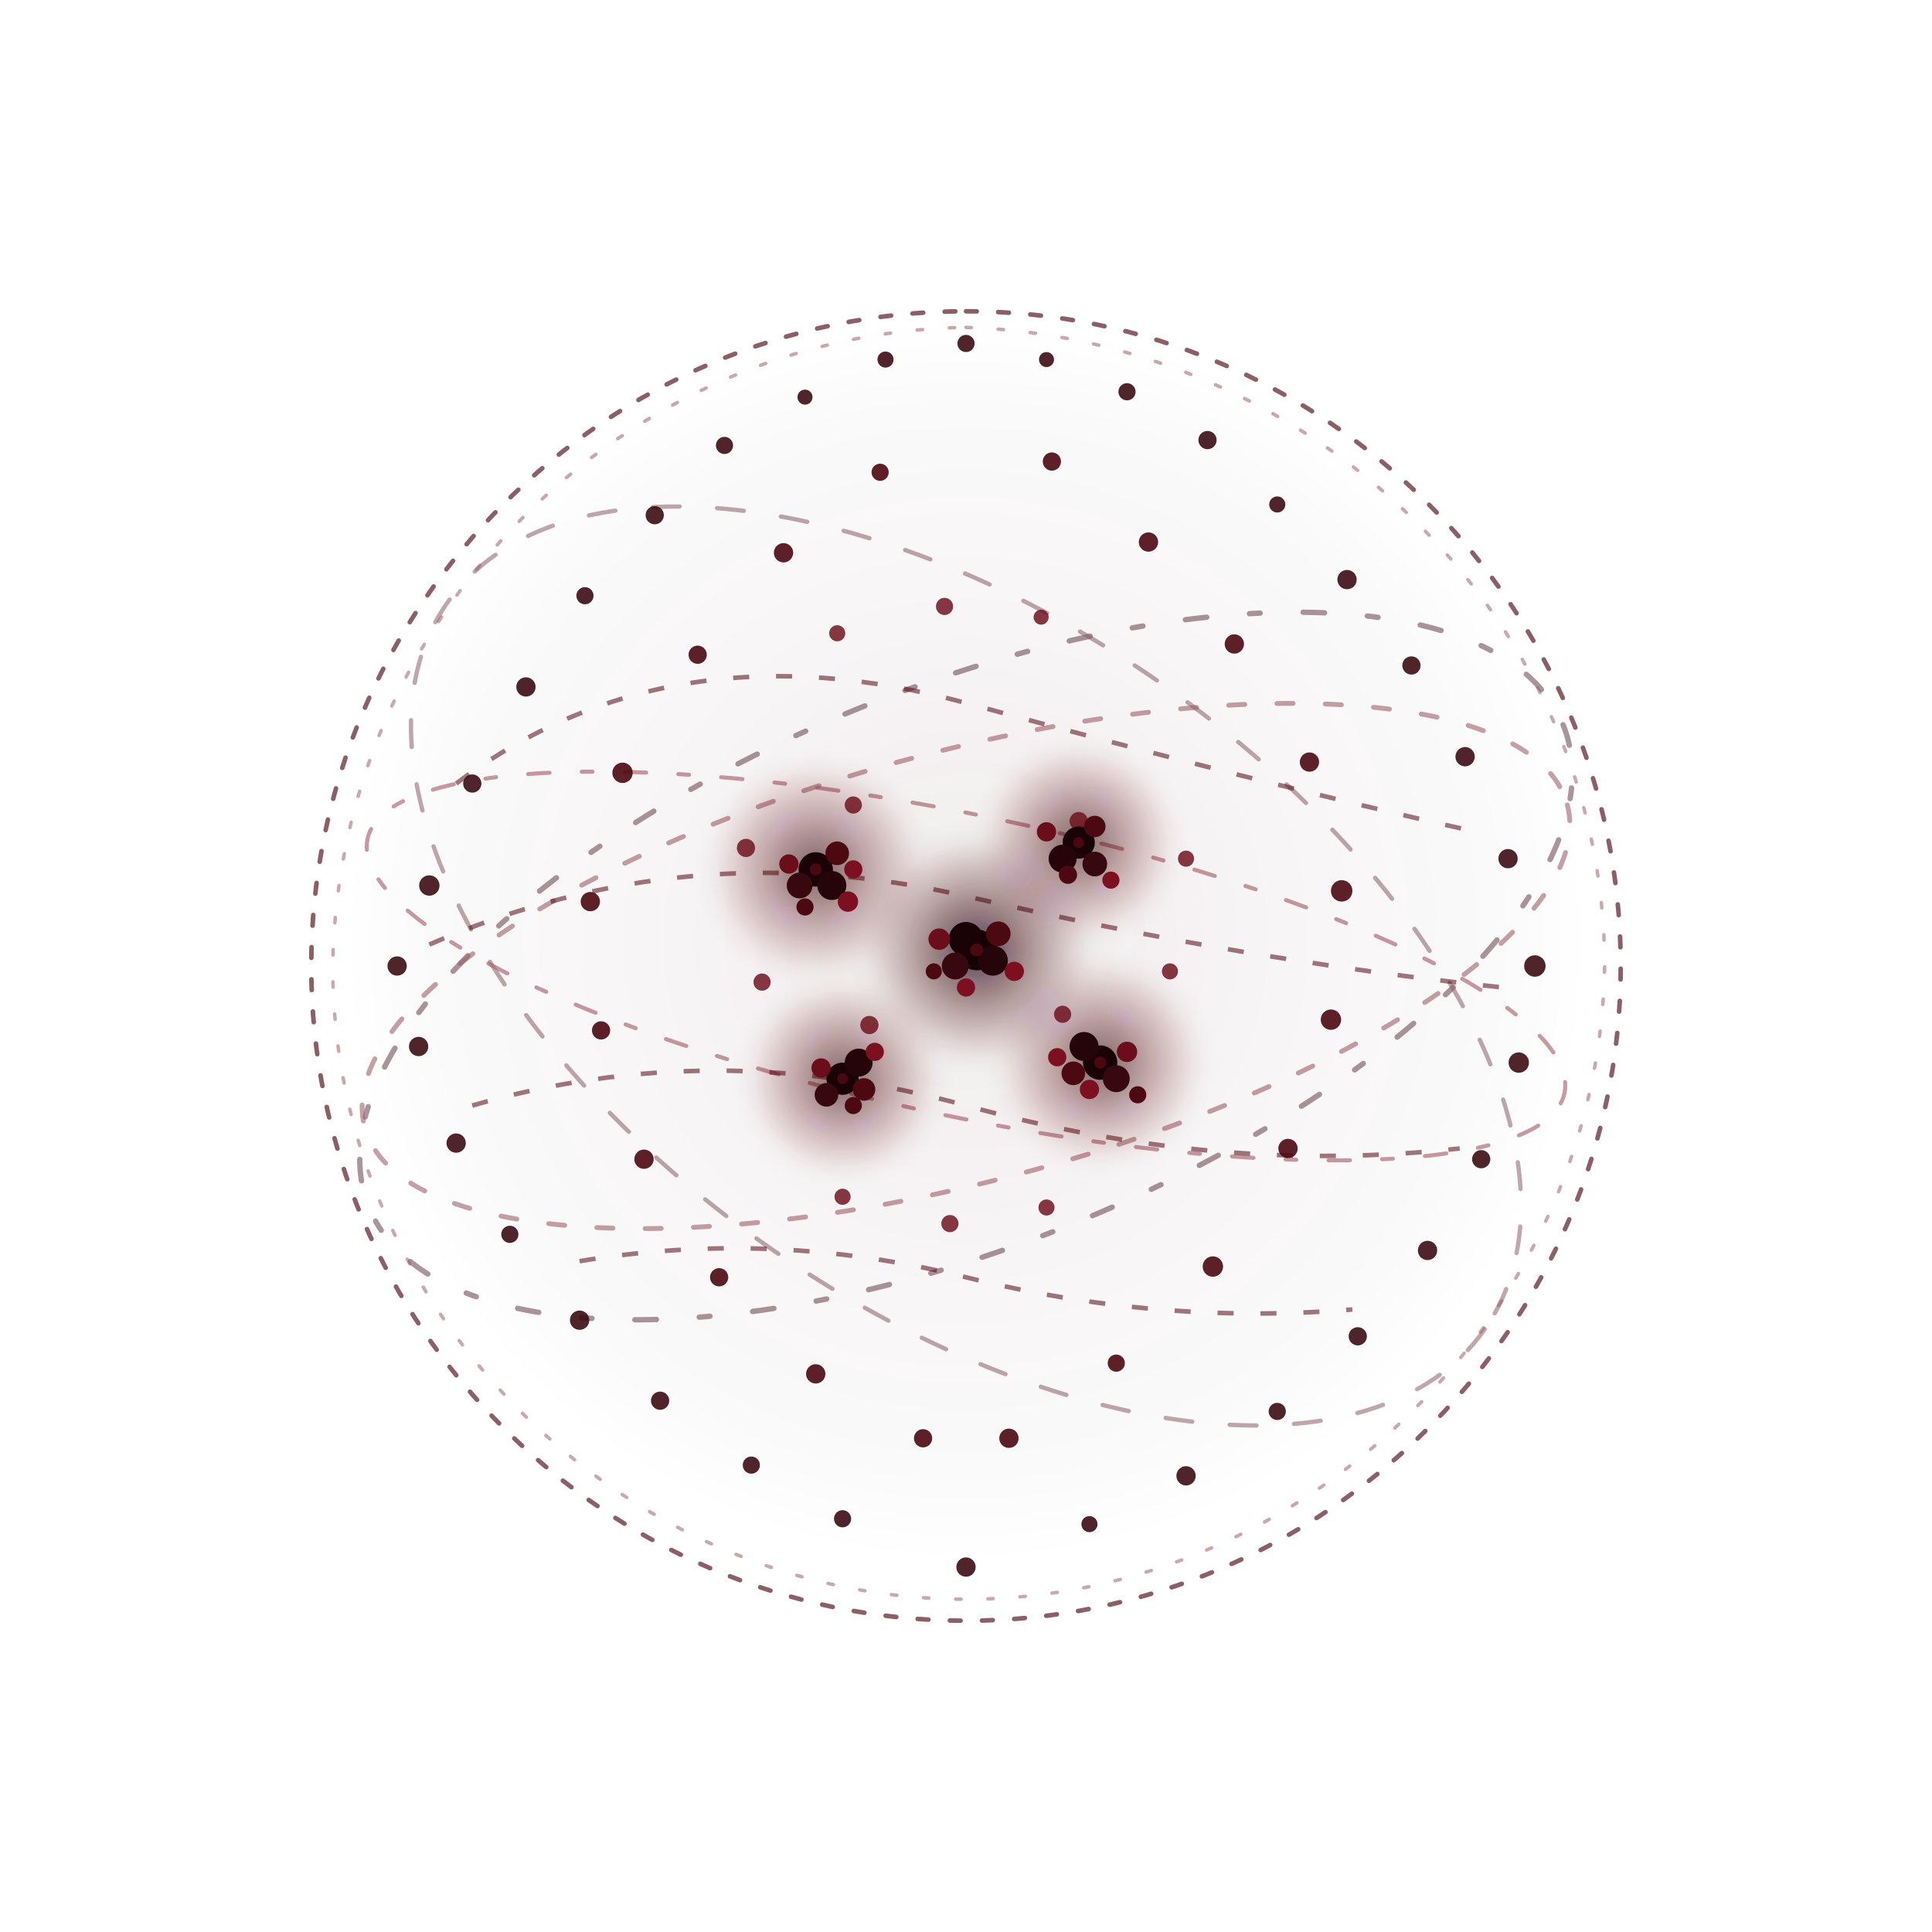
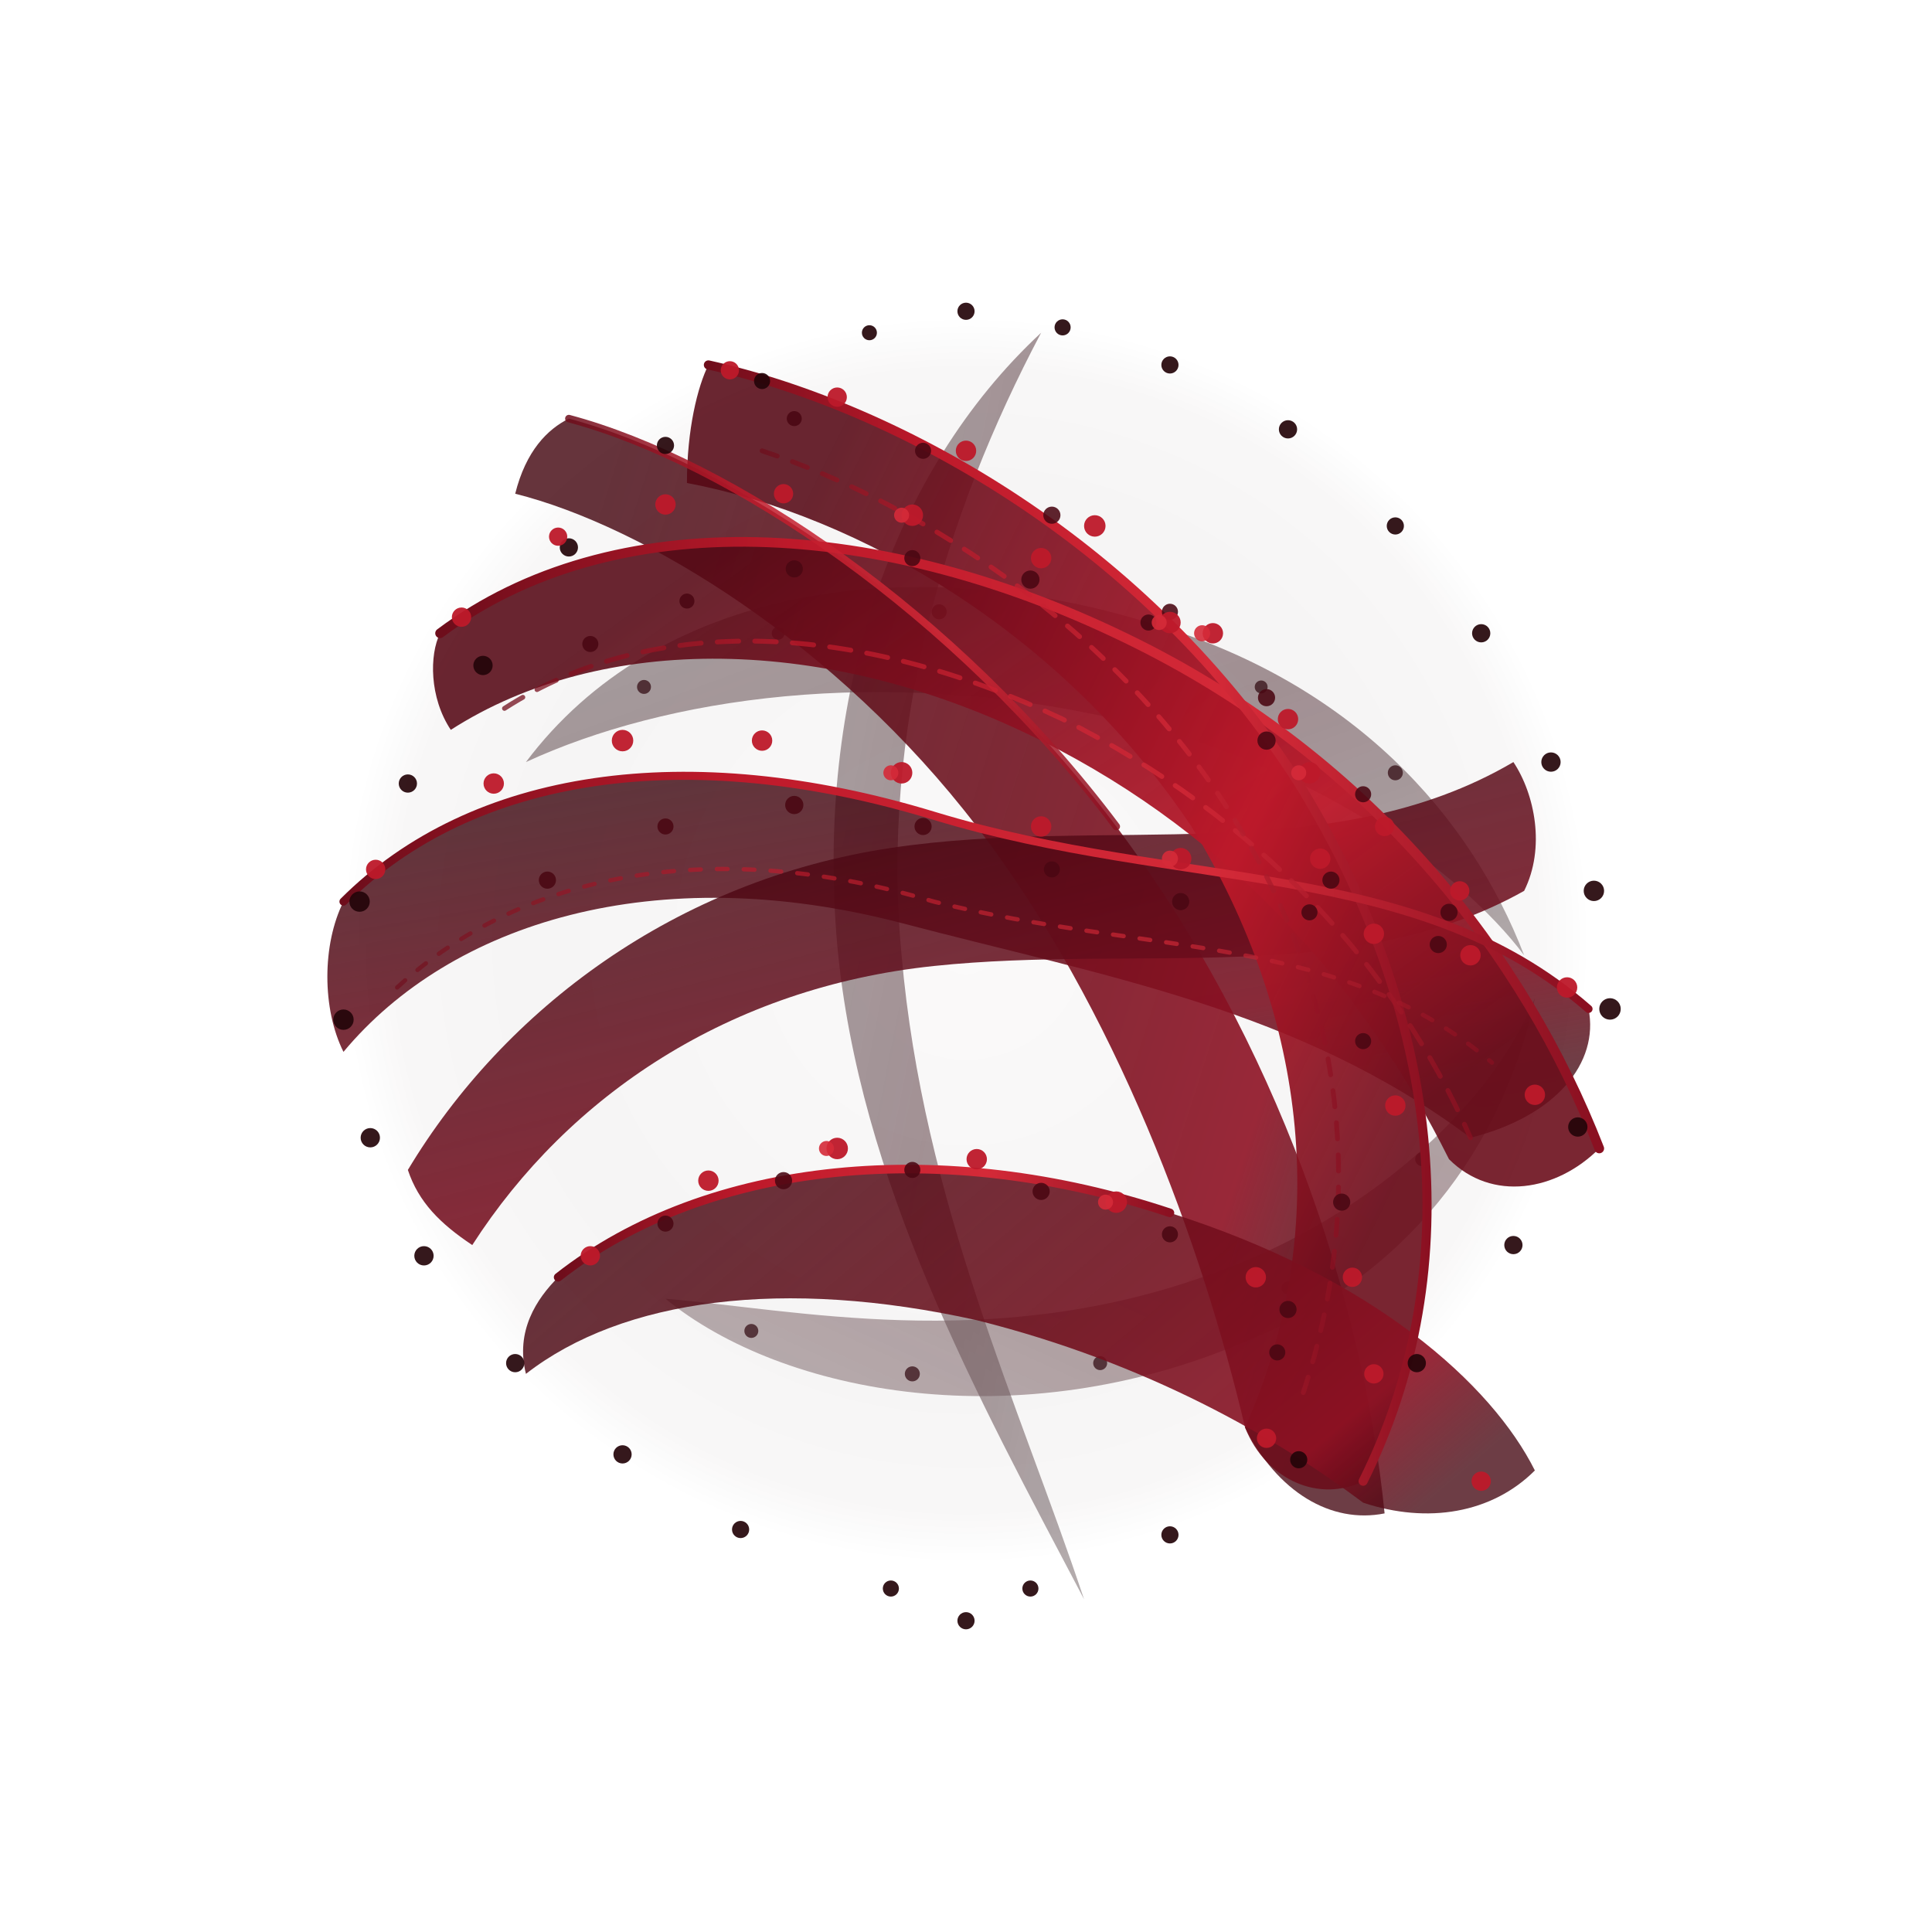
<svg xmlns="http://www.w3.org/2000/svg" viewBox="0 0 360 360" width="360" height="360" fill="none" aria-hidden="true">
  <defs>
-     <radialGradient id="closing-sphere-depth" cx="50%" cy="48%" r="48%">
-       <stop offset="0%" stop-color="#38080F" stop-opacity="0.08" />
-       <stop offset="50%" stop-color="#4D0912" stop-opacity="0.04" />
-       <stop offset="85%" stop-color="#26050A" stop-opacity="0.02" />
+     <radialGradient id="closing-hollow-depth" cx="50%" cy="48%" r="48%">
+       <stop offset="0%" stop-color="#38080F" stop-opacity="0.02" />
+       <stop offset="70%" stop-color="#240409" stop-opacity="0.04" />
+       <stop offset="92%" stop-color="#1A0306" stop-opacity="0.03" />
      <stop offset="100%" stop-color="#1A0306" stop-opacity="0" />
    </radialGradient>
-     <radialGradient id="cluster-glow-core" cx="50%" cy="50%" r="50%">
-       <stop offset="0%" stop-color="#1A0306" stop-opacity="0.75" />
-       <stop offset="45%" stop-color="#38080F" stop-opacity="0.40" />
-       <stop offset="100%" stop-color="#4D0912" stop-opacity="0" />
-     </radialGradient>
-     <radialGradient id="cluster-glow-wine" cx="50%" cy="50%" r="50%">
-       <stop offset="0%" stop-color="#26050A" stop-opacity="0.60" />
-       <stop offset="50%" stop-color="#4D0912" stop-opacity="0.30" />
-       <stop offset="100%" stop-color="#6B0D1A" stop-opacity="0" />
-     </radialGradient>
-     <filter id="subtle-blur" x="-20%" y="-20%" width="140%" height="140%">
-       <feGaussianBlur stdDeviation="2.0" />
-     </filter>
+     <linearGradient id="ribbon-rear-1" x1="0%" y1="0%" x2="100%" y2="100%">
+       <stop offset="0%" stop-color="#1A0306" stop-opacity="0.55" />
+       <stop offset="50%" stop-color="#2C040B" stop-opacity="0.65" />
+       <stop offset="100%" stop-color="#1A0306" stop-opacity="0.50" />
+     </linearGradient>
+     <linearGradient id="ribbon-rear-2" x1="100%" y1="0%" x2="0%" y2="100%">
+       <stop offset="0%" stop-color="#220409" stop-opacity="0.50" />
+       <stop offset="50%" stop-color="#3A060E" stop-opacity="0.60" />
+       <stop offset="100%" stop-color="#220409" stop-opacity="0.45" />
+     </linearGradient>
+     <linearGradient id="ribbon-mid-1" x1="20%" y1="0%" x2="80%" y2="100%">
+       <stop offset="0%" stop-color="#38060E" stop-opacity="0.80" />
+       <stop offset="40%" stop-color="#5E0B19" stop-opacity="0.85" />
+       <stop offset="70%" stop-color="#7A0E1F" stop-opacity="0.88" />
+       <stop offset="100%" stop-color="#38060E" stop-opacity="0.75" />
+     </linearGradient>
+     <linearGradient id="ribbon-mid-2" x1="0%" y1="30%" x2="100%" y2="70%">
+       <stop offset="0%" stop-color="#440711" stop-opacity="0.82" />
+       <stop offset="50%" stop-color="#6E0D1B" stop-opacity="0.88" />
+       <stop offset="85%" stop-color="#8E1123" stop-opacity="0.90" />
+       <stop offset="100%" stop-color="#440711" stop-opacity="0.78" />
+     </linearGradient>
+     <linearGradient id="ribbon-front-flow" x1="10%" y1="20%" x2="90%" y2="80%">
+       <stop offset="0%" stop-color="#550814" stop-opacity="0.88" />
+       <stop offset="35%" stop-color="#8A1021" stop-opacity="0.92" />
+       <stop offset="65%" stop-color="#BD192A" stop-opacity="0.96" />
+       <stop offset="100%" stop-color="#6B0D1B" stop-opacity="0.90" />
+     </linearGradient>
+     <linearGradient id="ribbon-seam-bright" x1="0%" y1="0%" x2="100%" y2="0%">
+       <stop offset="0%" stop-color="#6E0D1B" />
+       <stop offset="30%" stop-color="#BD192A" />
+       <stop offset="70%" stop-color="#D52A38" />
+       <stop offset="100%" stop-color="#8A1021" />
+     </linearGradient>
  </defs>
-   <circle cx="180" cy="180" r="122" fill="url(#closing-sphere-depth)" />
-   <g stroke-linecap="round" fill="none" opacity="0.65">
-     <path d="M 180,58 C 247,58 302,113 302,180 C 302,247 247,302 180,302 C 113,302 58,247 58,180 C 58,113 113,58 180,58 Z" stroke="#4D0912" stroke-width="0.85" stroke-dasharray="2 4" />
-     <path d="M 180,61 C 244,63 299,115 299,180 C 298,244 244,298 180,298 C 116,298 62,244 62,180 C 63,115 116,62 180,61 Z" stroke="#6B0D1A" stroke-width="0.65" stroke-dasharray="1 5" opacity="0.55" />
-     <ellipse cx="180" cy="180" rx="120" ry="52" stroke="#38080F" stroke-width="1.0" transform="rotate(-22 180 180)" stroke-dasharray="4 8 2 8" opacity="0.65" />
-     <ellipse cx="180" cy="180" rx="116" ry="40" stroke="#6B0D1A" stroke-width="0.9" transform="rotate(-15 180 180)" stroke-dasharray="3 6" opacity="0.60" />
-     <ellipse cx="180" cy="180" rx="118" ry="64" stroke="#4D0912" stroke-width="0.8" transform="rotate(35 180 180)" stroke-dasharray="5 7" opacity="0.55" />
-     <ellipse cx="180" cy="180" rx="114" ry="28" stroke="#7D1020" stroke-width="0.75" transform="rotate(12 180 180)" stroke-dasharray="2 6 4 6" opacity="0.65" />
+   <circle cx="180" cy="180" r="122" fill="url(#closing-hollow-depth)" />
+   <g opacity="0.65" stroke-linecap="round">
+     <path d="M 98,142 C 122,110 168,102 214,116 C 252,127 274,152 284,178 C 272,162 244,142 208,134 C 164,124 124,130 98,142 Z" fill="url(#ribbon-rear-1)" />
+     <path d="M 124,242 C 146,260 190,268 232,250 C 262,238 280,214 286,186 C 278,206 254,228 224,238 C 184,252 148,244 124,242 Z" fill="url(#ribbon-rear-2)" />
+     <path d="M 194,62 C 166,88 152,130 156,176 C 160,220 182,260 202,298 C 190,262 172,224 168,178 C 164,136 176,96 194,62 Z" fill="url(#ribbon-rear-1)" />
  </g>
-   <g stroke="#540612" stroke-width="0.85" fill="none" opacity="0.55" stroke-dasharray="3 5">
-     <path d="M 85,146 Q 125,116 180,131 T 275,155" />
-     <path d="M 80,176 Q 128,155 180,167 T 280,184" />
-     <path d="M 88,206 Q 133,193 180,206 T 272,214" />
-     <path d="M 108,235 Q 144,229 180,238 T 252,244" />
+   <g fill="#2C040B" opacity="0.70">
+     <circle cx="120" cy="128" r="1.3" />
+     <circle cx="145" cy="118" r="1.2" />
+     <circle cx="175" cy="114" r="1.4" />
+     <circle cx="205" cy="118" r="1.3" />
+     <circle cx="235" cy="128" r="1.2" />
+     <circle cx="260" cy="144" r="1.4" />
+     <circle cx="140" cy="248" r="1.3" />
+     <circle cx="170" cy="256" r="1.4" />
+     <circle cx="205" cy="254" r="1.3" />
+     <circle cx="240" cy="240" r="1.2" />
+     <circle cx="265" cy="216" r="1.3" />
  </g>
-   <g filter="url(#subtle-blur)">
-     <circle cx="152" cy="162" r="20" fill="url(#cluster-glow-wine)" />
-     <circle cx="205" cy="198" r="19" fill="url(#cluster-glow-wine)" />
-     <circle cx="201" cy="157" r="18" fill="url(#cluster-glow-wine)" />
-     <circle cx="157" cy="201" r="18" fill="url(#cluster-glow-wine)" />
-     <circle cx="182" cy="177" r="21" fill="url(#cluster-glow-core)" />
+   <path d="M 64,168 C 88,144 128,138 174,152 C 220,166 264,160 296,188 C 298,198 290,208 274,212 C 242,188 206,182 168,172 C 122,160 84,172 64,196 C 60,188 60,176 64,168 Z" fill="url(#ribbon-mid-1)" />
+   <path d="M 106,78 C 136,86 178,114 208,154 C 238,194 254,242 258,282 C 248,284 238,278 232,266 C 224,232 208,188 182,154 C 156,120 120,98 96,92 C 98,84 102,80 106,78 Z" fill="url(#ribbon-mid-2)" />
+   <path d="M 76,218 C 94,188 126,164 166,158 C 206,152 248,162 282,142 C 286,148 288,158 284,166 C 252,184 212,176 174,180 C 136,184 106,204 88,232 C 82,228 78,224 76,218 Z" fill="url(#ribbon-mid-1)" />
+   <path d="M 82,118 C 114,94 164,96 212,120 C 256,142 284,178 298,214 C 290,222 278,224 270,216 C 254,184 230,156 194,138 C 154,118 112,118 84,136 C 80,130 80,122 82,118 Z" fill="url(#ribbon-front-flow)" />
+   <path d="M 132,68 C 168,76 214,102 242,146 C 268,188 274,236 254,276 C 246,280 236,276 232,266 C 248,230 244,190 222,154 C 198,118 160,96 128,90 C 128,80 130,72 132,68 Z" fill="url(#ribbon-front-flow)" />
+   <path d="M 104,238 C 132,216 176,212 218,226 C 256,238 278,258 286,274 C 278,282 266,284 254,280 C 238,268 214,254 182,246 C 146,238 116,242 98,256 C 96,248 100,242 104,238 Z" fill="url(#ribbon-mid-2)" />
+   <g stroke="url(#ribbon-seam-bright)" stroke-linecap="round" fill="none">
+     <path d="M 82,118 C 114,94 164,96 212,120 C 256,142 284,178 298,214" stroke-width="1.8" />
+     <path d="M 132,68 C 168,76 214,102 242,146 C 268,188 274,236 254,276" stroke-width="1.7" />
+     <path d="M 64,168 C 88,144 128,138 174,152 C 220,166 264,160 296,188" stroke-width="1.5" />
+     <path d="M 104,238 C 132,216 176,212 218,226 C 256,238 286,274" stroke-width="1.6" />
+     <path d="M 106,78 C 136,86 178,114 208,154 C 238,194 258,282" stroke-width="1.4" opacity="0.85" />
+     <path d="M 94,132 C 122,114 160,116 198,134 C 234,152 260,180 274,212" stroke-width="0.9" opacity="0.75" stroke-dasharray="4 3" />
+     <path d="M 142,84 C 172,94 210,118 232,156 C 252,190 254,228 242,262" stroke-width="0.9" opacity="0.70" stroke-dasharray="3 3" />
+     <path d="M 74,184 C 98,162 134,156 174,168 C 214,178 250,174 278,198" stroke-width="0.8" opacity="0.65" stroke-dasharray="2 3" />
  </g>
-   <g fill="#38080F" opacity="0.88">
-     <circle cx="180" cy="64" r="1.6" />
-     <circle cx="195" cy="67" r="1.4" />
-     <circle cx="165" cy="67" r="1.5" />
-     <circle cx="210" cy="73" r="1.6" />
-     <circle cx="150" cy="74" r="1.4" />
-     <circle cx="225" cy="82" r="1.7" />
-     <circle cx="135" cy="83" r="1.6" />
-     <circle cx="238" cy="94" r="1.5" />
-     <circle cx="122" cy="96" r="1.7" />
-     <circle cx="251" cy="108" r="1.8" />
-     <circle cx="109" cy="111" r="1.6" />
-     <circle cx="263" cy="124" r="1.7" />
-     <circle cx="98" cy="128" r="1.8" />
-     <circle cx="273" cy="141" r="1.8" />
-     <circle cx="88" cy="146" r="1.7" />
-     <circle cx="281" cy="160" r="1.8" />
-     <circle cx="80" cy="165" r="1.9" />
-     <circle cx="286" cy="180" r="2.0" />
-     <circle cx="74" cy="180" r="1.8" />
-     <circle cx="283" cy="198" r="1.9" />
-     <circle cx="78" cy="195" r="1.8" />
-     <circle cx="276" cy="216" r="1.7" />
-     <circle cx="85" cy="213" r="1.8" />
-     <circle cx="266" cy="233" r="1.8" />
-     <circle cx="95" cy="230" r="1.6" />
-     <circle cx="253" cy="249" r="1.7" />
-     <circle cx="108" cy="246" r="1.8" />
-     <circle cx="238" cy="263" r="1.6" />
-     <circle cx="123" cy="261" r="1.7" />
-     <circle cx="221" cy="275" r="1.8" />
-     <circle cx="140" cy="273" r="1.6" />
-     <circle cx="203" cy="284" r="1.5" />
-     <circle cx="157" cy="283" r="1.6" />
-     <circle cx="180" cy="292" r="1.8" />
+   <g fill="#240409" opacity="0.92">
+     <circle cx="180" cy="58" r="1.6" />
+     <circle cx="198" cy="61" r="1.5" />
+     <circle cx="162" cy="62" r="1.4" />
+     <circle cx="218" cy="68" r="1.6" />
+     <circle cx="142" cy="71" r="1.5" />
+     <circle cx="240" cy="80" r="1.7" />
+     <circle cx="124" cy="83" r="1.6" />
+     <circle cx="260" cy="98" r="1.6" />
+     <circle cx="106" cy="102" r="1.7" />
+     <circle cx="276" cy="118" r="1.7" />
+     <circle cx="90" cy="124" r="1.8" />
+     <circle cx="289" cy="142" r="1.8" />
+     <circle cx="76" cy="146" r="1.7" />
+     <circle cx="297" cy="166" r="1.9" />
+     <circle cx="67" cy="168" r="1.9" />
+     <circle cx="300" cy="188" r="2.0" />
+     <circle cx="64" cy="190" r="1.9" />
+     <circle cx="294" cy="210" r="1.8" />
+     <circle cx="69" cy="212" r="1.8" />
+     <circle cx="282" cy="232" r="1.7" />
+     <circle cx="79" cy="234" r="1.8" />
+     <circle cx="264" cy="254" r="1.7" />
+     <circle cx="96" cy="254" r="1.7" />
+     <circle cx="242" cy="272" r="1.6" />
+     <circle cx="116" cy="271" r="1.7" />
+     <circle cx="218" cy="286" r="1.6" />
+     <circle cx="138" cy="285" r="1.6" />
+     <circle cx="192" cy="296" r="1.5" />
+     <circle cx="166" cy="296" r="1.5" />
+     <circle cx="180" cy="302" r="1.6" />
  </g>
-   <g fill="#4D0912" opacity="0.90">
-     <circle cx="164" cy="88" r="1.6" />
-     <circle cx="196" cy="86" r="1.7" />
-     <circle cx="146" cy="103" r="1.8" />
-     <circle cx="214" cy="101" r="1.8" />
-     <circle cx="130" cy="122" r="1.7" />
-     <circle cx="230" cy="120" r="1.8" />
-     <circle cx="116" cy="144" r="1.9" />
-     <circle cx="244" cy="142" r="1.8" />
-     <circle cx="110" cy="168" r="1.8" />
-     <circle cx="250" cy="166" r="2.0" />
-     <circle cx="112" cy="192" r="1.7" />
-     <circle cx="248" cy="190" r="1.9" />
-     <circle cx="120" cy="216" r="1.8" />
-     <circle cx="240" cy="214" r="1.8" />
-     <circle cx="134" cy="238" r="1.7" />
-     <circle cx="226" cy="236" r="1.9" />
-     <circle cx="152" cy="256" r="1.8" />
-     <circle cx="208" cy="254" r="1.6" />
-     <circle cx="172" cy="268" r="1.7" />
-     <circle cx="188" cy="268" r="1.8" />
+   <g fill="#4A0712" opacity="0.88">
+     <circle cx="110" cy="120" r="1.5" />
+     <circle cx="128" cy="112" r="1.4" />
+     <circle cx="148" cy="106" r="1.6" />
+     <circle cx="170" cy="104" r="1.5" />
+     <circle cx="192" cy="108" r="1.7" />
+     <circle cx="214" cy="116" r="1.5" />
+     <circle cx="236" cy="130" r="1.6" />
+     <circle cx="254" cy="148" r="1.5" />
+     <circle cx="270" cy="170" r="1.6" />
+     <circle cx="148" cy="78" r="1.4" />
+     <circle cx="172" cy="84" r="1.5" />
+     <circle cx="196" cy="96" r="1.6" />
+     <circle cx="218" cy="114" r="1.5" />
+     <circle cx="236" cy="138" r="1.7" />
+     <circle cx="248" cy="164" r="1.6" />
+     <circle cx="254" cy="194" r="1.5" />
+     <circle cx="250" cy="224" r="1.6" />
+     <circle cx="238" cy="252" r="1.5" />
+     <circle cx="102" cy="164" r="1.6" />
+     <circle cx="124" cy="154" r="1.5" />
+     <circle cx="148" cy="150" r="1.7" />
+     <circle cx="172" cy="154" r="1.6" />
+     <circle cx="196" cy="162" r="1.5" />
+     <circle cx="220" cy="168" r="1.6" />
+     <circle cx="244" cy="170" r="1.5" />
+     <circle cx="268" cy="176" r="1.6" />
+     <circle cx="124" cy="228" r="1.5" />
+     <circle cx="146" cy="220" r="1.6" />
+     <circle cx="170" cy="218" r="1.5" />
+     <circle cx="194" cy="222" r="1.6" />
+     <circle cx="218" cy="230" r="1.5" />
+     <circle cx="240" cy="244" r="1.6" />
  </g>
-   <g fill="#6B0D1A" opacity="0.82">
-     <circle cx="156" cy="118" r="1.5" />
-     <circle cx="176" cy="113" r="1.6" />
-     <circle cx="194" cy="115" r="1.4" />
-     <circle cx="139" cy="158" r="1.7" />
-     <circle cx="159" cy="150" r="1.6" />
-     <circle cx="201" cy="153" r="1.7" />
-     <circle cx="221" cy="160" r="1.5" />
-     <circle cx="142" cy="183" r="1.6" />
-     <circle cx="162" cy="191" r="1.7" />
-     <circle cx="198" cy="189" r="1.6" />
-     <circle cx="218" cy="181" r="1.5" />
-     <circle cx="157" cy="223" r="1.5" />
-     <circle cx="177" cy="228" r="1.6" />
-     <circle cx="195" cy="225" r="1.5" />
+   <g fill="#BD192A" opacity="0.95">
+     <circle cx="86" cy="115" r="1.8" />
+     <circle cx="104" cy="100" r="1.7" />
+     <circle cx="124" cy="94" r="1.9" />
+     <circle cx="146" cy="92" r="1.8" />
+     <circle cx="170" cy="96" r="2.0" />
+     <circle cx="194" cy="104" r="1.9" />
+     <circle cx="218" cy="116" r="2.0" />
+     <circle cx="240" cy="134" r="1.9" />
+     <circle cx="258" cy="154" r="1.8" />
+     <circle cx="274" cy="178" r="1.9" />
+     <circle cx="286" cy="204" r="1.9" />
+     <circle cx="136" cy="69" r="1.7" />
+     <circle cx="156" cy="74" r="1.8" />
+     <circle cx="180" cy="84" r="1.9" />
+     <circle cx="204" cy="98" r="2.0" />
+     <circle cx="226" cy="118" r="1.9" />
+     <circle cx="244" cy="144" r="2.0" />
+     <circle cx="256" cy="174" r="1.9" />
+     <circle cx="260" cy="206" r="1.9" />
+     <circle cx="252" cy="238" r="1.8" />
+     <circle cx="236" cy="268" r="1.8" />
+     <circle cx="70" cy="162" r="1.8" />
+     <circle cx="92" cy="146" r="1.9" />
+     <circle cx="116" cy="138" r="2.0" />
+     <circle cx="142" cy="138" r="1.9" />
+     <circle cx="168" cy="144" r="2.0" />
+     <circle cx="194" cy="154" r="1.9" />
+     <circle cx="220" cy="160" r="2.0" />
+     <circle cx="246" cy="160" r="1.9" />
+     <circle cx="272" cy="166" r="1.8" />
+     <circle cx="292" cy="184" r="1.9" />
+     <circle cx="110" cy="234" r="1.8" />
+     <circle cx="132" cy="220" r="1.9" />
+     <circle cx="156" cy="214" r="2.0" />
+     <circle cx="182" cy="216" r="1.9" />
+     <circle cx="208" cy="224" r="2.0" />
+     <circle cx="234" cy="238" r="1.9" />
+     <circle cx="256" cy="256" r="1.8" />
+     <circle cx="276" cy="276" r="1.8" />
  </g>
-   <g>
-     <circle cx="152" cy="162" r="3.2" fill="#1A0306" />
-     <circle cx="155" cy="165" r="2.7" fill="#26050A" />
-     <circle cx="149" cy="165" r="2.4" fill="#38080F" />
-     <circle cx="156" cy="159" r="2.2" fill="#4D0912" />
-     <circle cx="147" cy="161" r="1.8" fill="#6B0D1A" />
-     <circle cx="158" cy="168" r="1.9" fill="#7D1020" />
-     <circle cx="150" cy="169" r="1.6" fill="#4D0912" />
-     <circle cx="159" cy="162" r="1.7" fill="#7D1020" />
-   </g>
-   <g>
-     <circle cx="205" cy="198" r="3.2" fill="#1A0306" />
-     <circle cx="202" cy="195" r="2.7" fill="#26050A" />
-     <circle cx="208" cy="201" r="2.5" fill="#38080F" />
-     <circle cx="200" cy="200" r="2.2" fill="#4D0912" />
-     <circle cx="210" cy="196" r="1.9" fill="#6B0D1A" />
-     <circle cx="197" cy="197" r="1.7" fill="#7D1020" />
-     <circle cx="212" cy="204" r="1.6" fill="#4D0912" />
-     <circle cx="203" cy="203" r="1.8" fill="#7D1020" />
-   </g>
-   <g>
-     <circle cx="201" cy="157" r="3.0" fill="#1A0306" />
-     <circle cx="198" cy="160" r="2.6" fill="#26050A" />
-     <circle cx="204" cy="161" r="2.3" fill="#38080F" />
-     <circle cx="204" cy="154" r="2.0" fill="#4D0912" />
-     <circle cx="195" cy="155" r="1.8" fill="#6B0D1A" />
-     <circle cx="207" cy="164" r="1.6" fill="#7D1020" />
-     <circle cx="199" cy="163" r="1.7" fill="#4D0912" />
-   </g>
-   <g>
-     <circle cx="157" cy="201" r="3.0" fill="#1A0306" />
-     <circle cx="160" cy="198" r="2.6" fill="#26050A" />
-     <circle cx="154" cy="204" r="2.2" fill="#38080F" />
-     <circle cx="161" cy="203" r="2.1" fill="#4D0912" />
-     <circle cx="153" cy="199" r="1.8" fill="#6B0D1A" />
-     <circle cx="163" cy="196" r="1.7" fill="#7D1020" />
-     <circle cx="159" cy="206" r="1.6" fill="#4D0912" />
-   </g>
-   <g>
-     <circle cx="182" cy="177" r="3.8" fill="#140205" />
-     <circle cx="180" cy="175" r="3.2" fill="#1A0306" />
-     <circle cx="185" cy="179" r="2.8" fill="#26050A" />
-     <circle cx="178" cy="180" r="2.5" fill="#38080F" />
-     <circle cx="186" cy="174" r="2.3" fill="#4D0912" />
-     <circle cx="175" cy="175" r="2.0" fill="#6B0D1A" />
-     <circle cx="189" cy="181" r="1.8" fill="#7D1020" />
-     <circle cx="180" cy="184" r="1.7" fill="#7D1020" />
-     <circle cx="174" cy="181" r="1.5" fill="#4D0912" />
-   </g>
-   <g fill="#8C1221" opacity="0.95">
-     <circle cx="182" cy="177" r="1.2" fill="#4D0912" />
-     <circle cx="152" cy="162" r="1.1" fill="#4D0912" />
-     <circle cx="205" cy="198" r="1.1" fill="#4D0912" />
-     <circle cx="201" cy="157" r="1.0" fill="#4D0912" />
-     <circle cx="157" cy="201" r="1.0" fill="#4D0912" />
+   <g fill="#D52A38" opacity="0.90">
+     <circle cx="168" cy="96" r="1.4" />
+     <circle cx="216" cy="116" r="1.4" />
+     <circle cx="224" cy="118" r="1.5" />
+     <circle cx="242" cy="144" r="1.4" />
+     <circle cx="166" cy="144" r="1.4" />
+     <circle cx="218" cy="160" r="1.5" />
+     <circle cx="154" cy="214" r="1.4" />
+     <circle cx="206" cy="224" r="1.4" />
  </g>
</svg>
